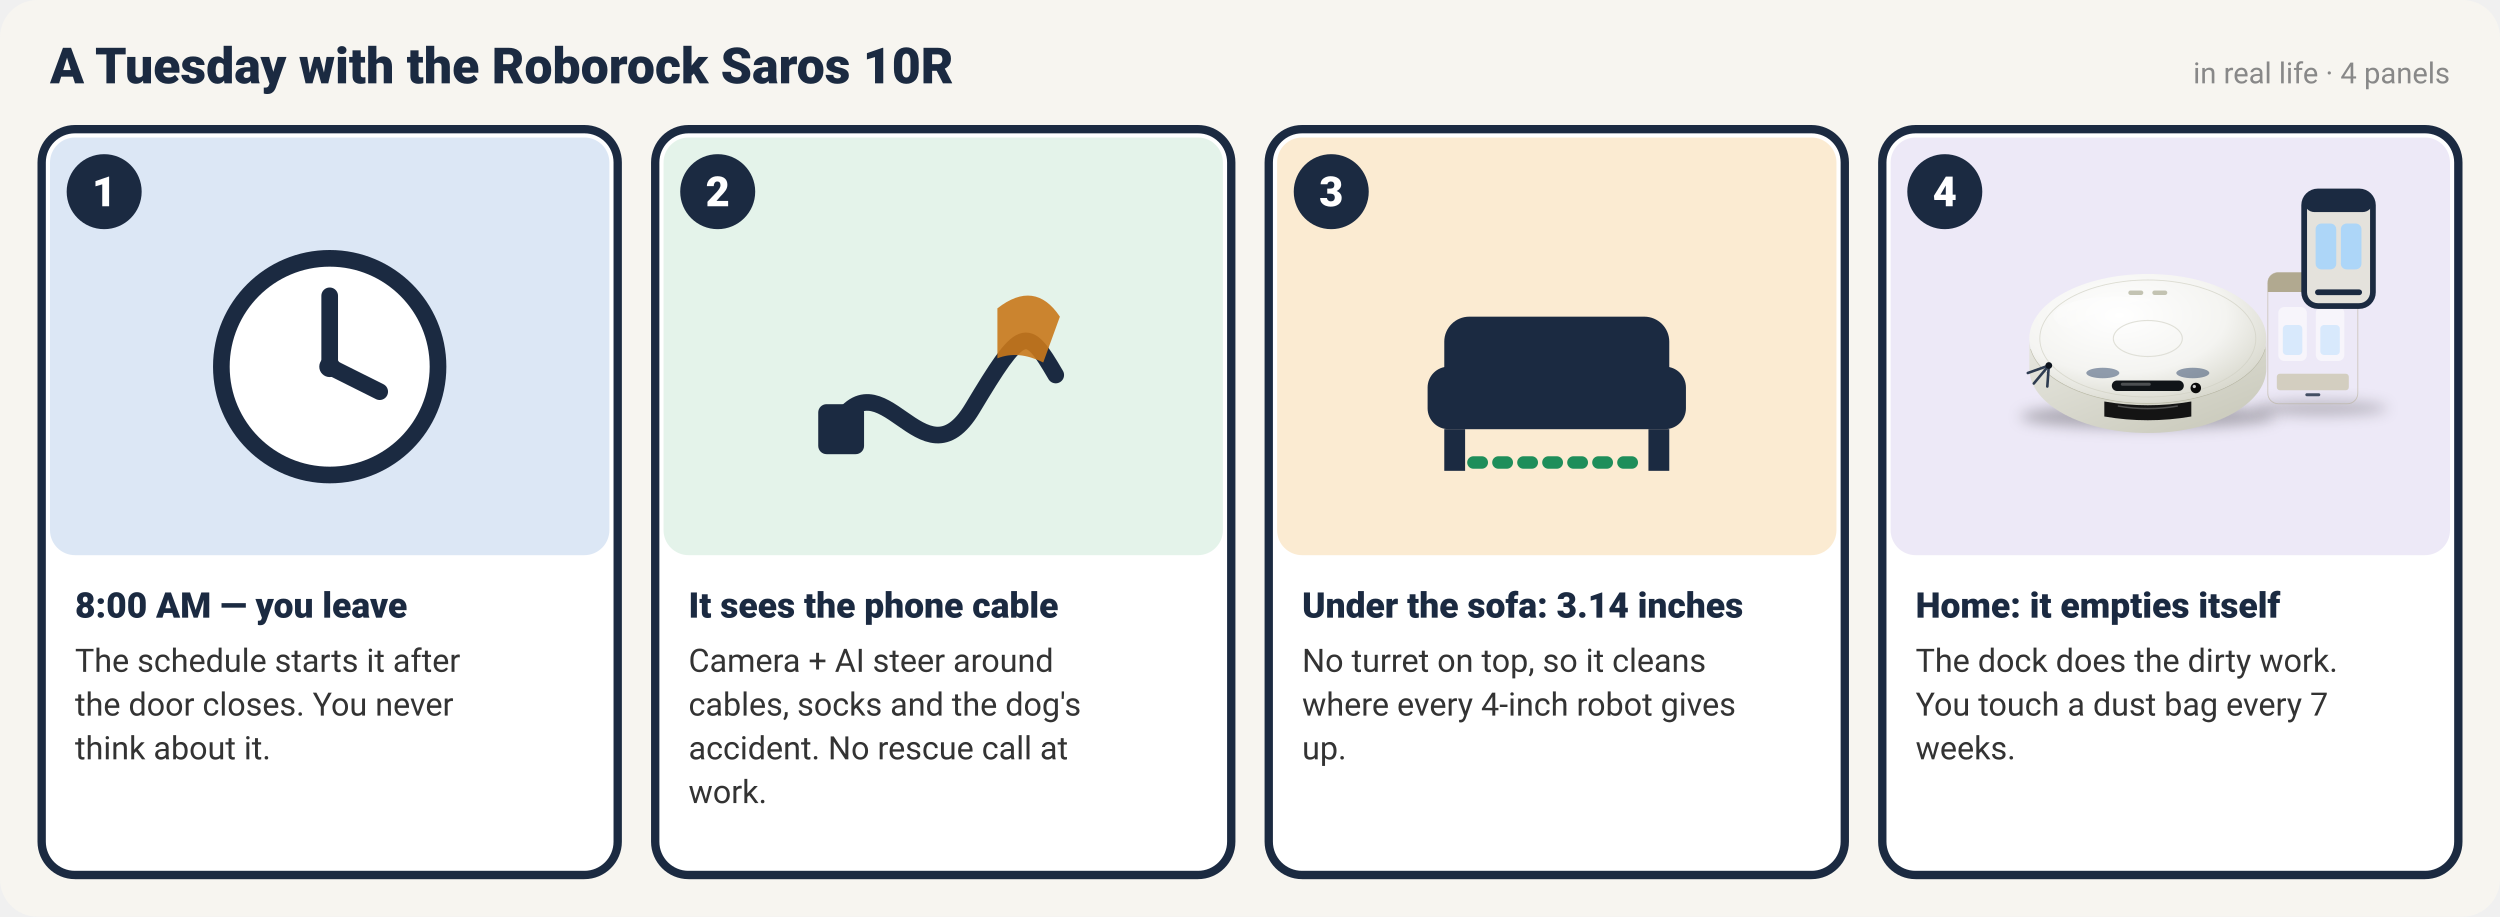
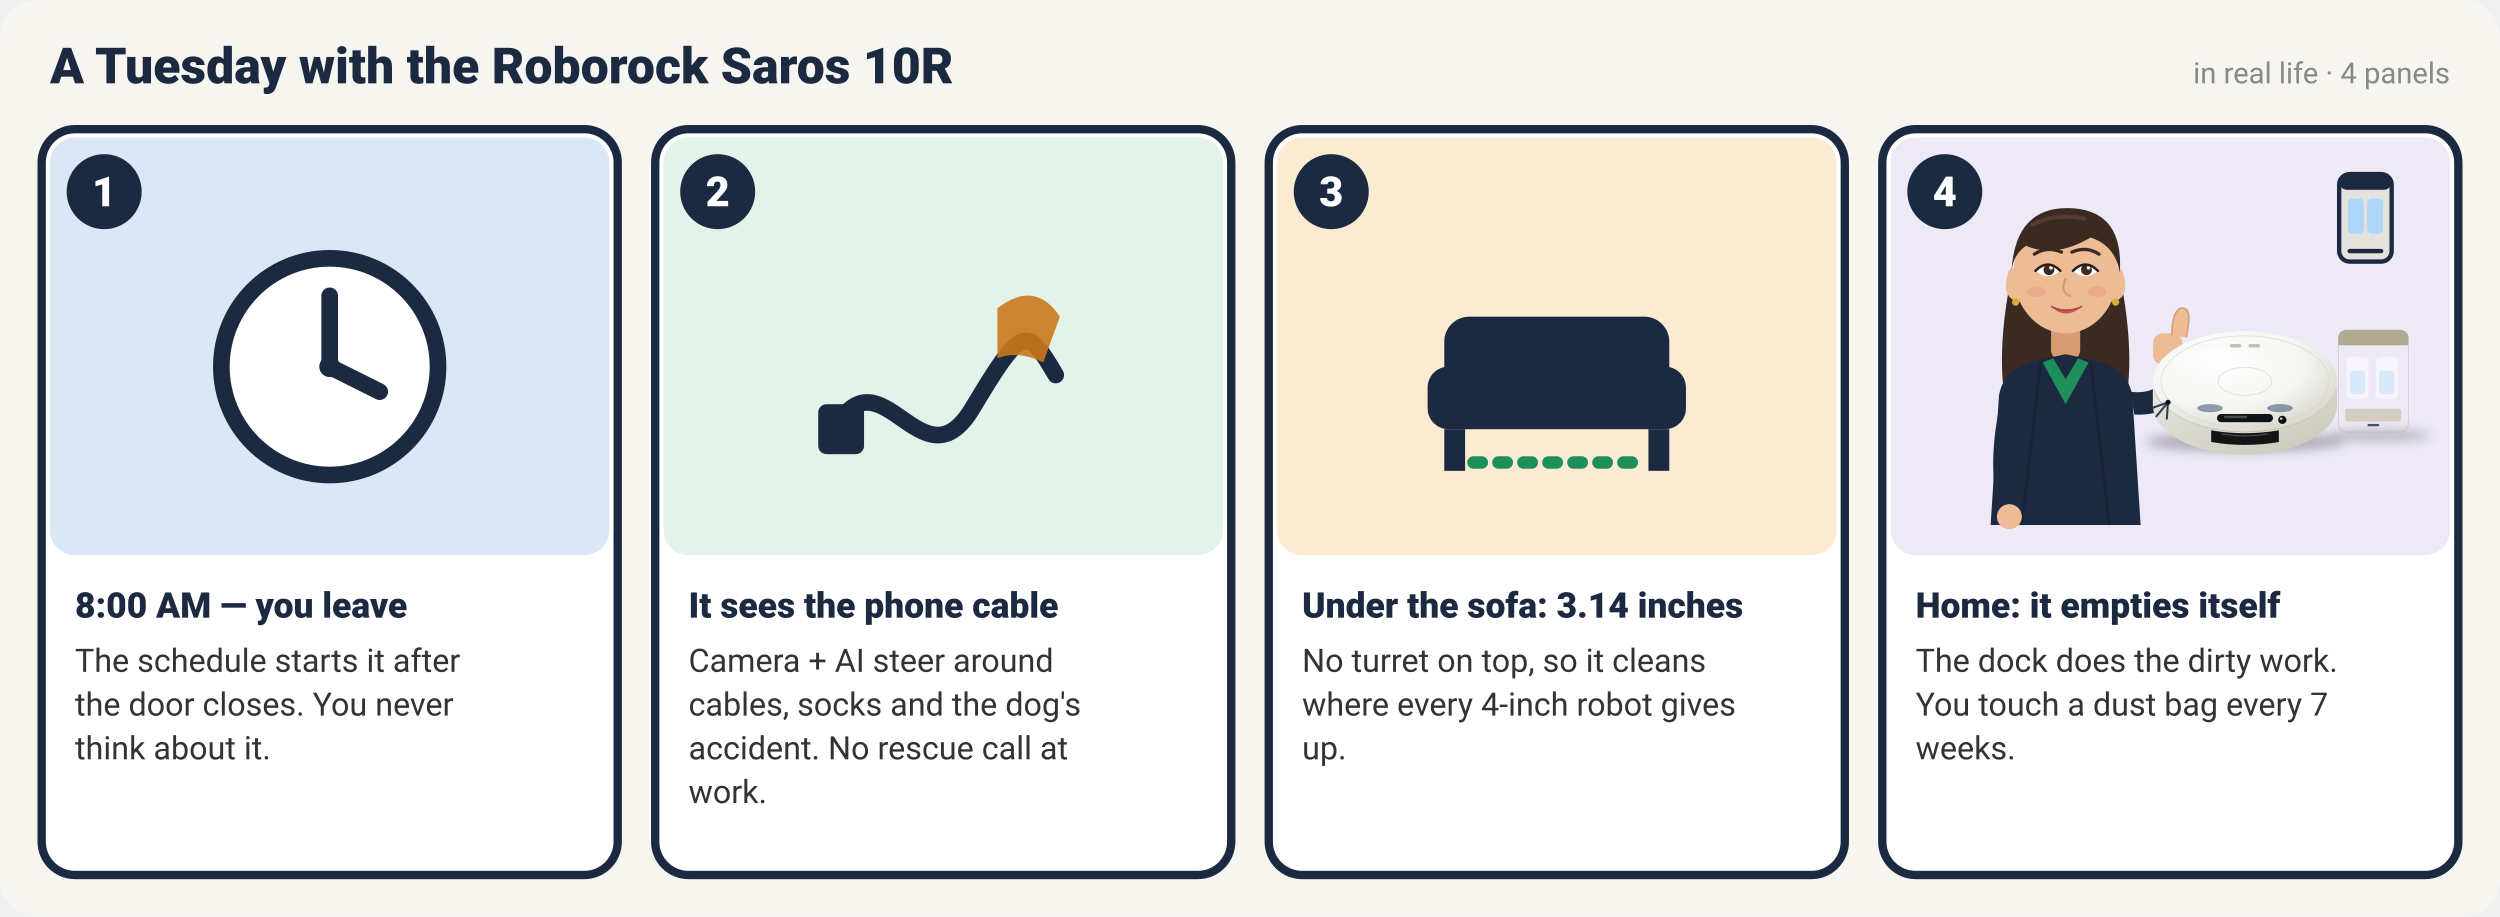
<svg xmlns="http://www.w3.org/2000/svg" viewBox="0 0 1200 440" role="img" aria-label="A Tuesday with the Roborock Saros 10R">
  <rect width="1200" height="440" rx="18" fill="#F7F5F0" />
  <text x="24" y="40" font-family="-apple-system,Segoe UI,Roboto,Helvetica,Arial,sans-serif" font-size="24" font-weight="800" fill="#1B2A41">A Tuesday with the Roborock Saros 10R</text>
  <text x="1176" y="40" text-anchor="end" font-family="-apple-system,Segoe UI,Roboto,Helvetica,Arial,sans-serif" font-size="14" fill="#888">in real life · 4 panels</text>
  <rect x="20.0" y="62" width="276.5" height="358" rx="16" fill="#fff" stroke="#1B2A41" stroke-width="4" />
  <rect x="24.0" y="66" width="268.5" height="200.48" rx="12" fill="#DCE7F5" />
  <circle cx="50.0" cy="92" r="18" fill="#1B2A41" />
  <text x="50.0" y="99" text-anchor="middle" font-family="-apple-system,Segoe UI,Roboto,Helvetica,Arial,sans-serif" font-size="20" font-weight="800" fill="#fff">1</text>
  <g transform="translate(88.25 106) scale(1.0)">
    <circle cx="70" cy="70" r="52" fill="#fff" stroke="#1B2A41" stroke-width="8" />
    <path d="M 70 70 L 70 36 M 70 70 L 94 82" stroke="#1B2A41" stroke-width="8" stroke-linecap="round" />
    <circle cx="70" cy="70" r="5" fill="#1B2A41" />
  </g>
  <text x="36.0" y="296.48" font-family="-apple-system,Segoe UI,Roboto,Helvetica,Arial,sans-serif" font-size="17" font-weight="800" fill="#1B2A41">8:00 AM — you leave</text>
  <text x="36.0" y="322.48" font-family="-apple-system,Segoe UI,Roboto,Helvetica,Arial,sans-serif" font-size="15.5" fill="#333">The schedule starts it after</text>
  <text x="36.0" y="343.48" font-family="-apple-system,Segoe UI,Roboto,Helvetica,Arial,sans-serif" font-size="15.5" fill="#333">the door closes. You never</text>
  <text x="36.0" y="364.48" font-family="-apple-system,Segoe UI,Roboto,Helvetica,Arial,sans-serif" font-size="15.5" fill="#333">think about it.</text>
  <rect x="314.5" y="62" width="276.5" height="358" rx="16" fill="#fff" stroke="#1B2A41" stroke-width="4" />
  <rect x="318.5" y="66" width="268.5" height="200.48" rx="12" fill="#E4F3EA" />
  <circle cx="344.5" cy="92" r="18" fill="#1B2A41" />
  <text x="344.5" y="99" text-anchor="middle" font-family="-apple-system,Segoe UI,Roboto,Helvetica,Arial,sans-serif" font-size="20" font-weight="800" fill="#fff">2</text>
  <g transform="translate(382.75 106) scale(1.0)">
    <path d="M 18 100 C 40 60, 60 130, 84 90 S 110 50, 124 74" fill="none" stroke="#1B2A41" stroke-width="8" stroke-linecap="round" />
    <rect x="10" y="88" width="22" height="24" rx="4" fill="#1B2A41" />
    <path d="M 96 42 q 18 -14 30 4 l -8 22 q -12 -6 -22 -2 z" fill="#C9781B" opacity="0.9" />
  </g>
  <text x="330.5" y="296.48" font-family="-apple-system,Segoe UI,Roboto,Helvetica,Arial,sans-serif" font-size="17" font-weight="800" fill="#1B2A41">It sees the phone cable</text>
  <text x="330.5" y="322.48" font-family="-apple-system,Segoe UI,Roboto,Helvetica,Arial,sans-serif" font-size="15.5" fill="#333">Camera + AI steer around</text>
  <text x="330.5" y="343.48" font-family="-apple-system,Segoe UI,Roboto,Helvetica,Arial,sans-serif" font-size="15.5" fill="#333">cables, socks and the dog's</text>
  <text x="330.5" y="364.48" font-family="-apple-system,Segoe UI,Roboto,Helvetica,Arial,sans-serif" font-size="15.5" fill="#333">accident. No rescue call at</text>
  <text x="330.5" y="385.48" font-family="-apple-system,Segoe UI,Roboto,Helvetica,Arial,sans-serif" font-size="15.5" fill="#333">work.</text>
  <rect x="609.0" y="62" width="276.5" height="358" rx="16" fill="#fff" stroke="#1B2A41" stroke-width="4" />
  <rect x="613.0" y="66" width="268.5" height="200.48" rx="12" fill="#FBEBD2" />
  <circle cx="639.0" cy="92" r="18" fill="#1B2A41" />
  <text x="639.0" y="99" text-anchor="middle" font-family="-apple-system,Segoe UI,Roboto,Helvetica,Arial,sans-serif" font-size="20" font-weight="800" fill="#fff">3</text>
  <g transform="translate(677.25 106) scale(1.0)">
    <rect x="16" y="46" width="108" height="46" rx="12" fill="#1B2A41" />
    <rect x="8" y="70" width="124" height="30" rx="10" fill="#1B2A41" />
    <rect x="16" y="100" width="10" height="20" fill="#1B2A41" />
    <rect x="114" y="100" width="10" height="20" fill="#1B2A41" />
    <path d="M 30 116 L 110 116" stroke="#1E8E5A" stroke-width="6" stroke-linecap="round" stroke-dasharray="4 8" />
  </g>
  <text x="625.0" y="296.48" font-family="-apple-system,Segoe UI,Roboto,Helvetica,Arial,sans-serif" font-size="17" font-weight="800" fill="#1B2A41">Under the sofa: 3.14 inches</text>
  <text x="625.0" y="322.48" font-family="-apple-system,Segoe UI,Roboto,Helvetica,Arial,sans-serif" font-size="15.5" fill="#333">No turret on top, so it cleans</text>
  <text x="625.0" y="343.48" font-family="-apple-system,Segoe UI,Roboto,Helvetica,Arial,sans-serif" font-size="15.5" fill="#333">where every 4-inch robot gives</text>
  <text x="625.0" y="364.48" font-family="-apple-system,Segoe UI,Roboto,Helvetica,Arial,sans-serif" font-size="15.5" fill="#333">up.</text>
  <rect x="903.5" y="62" width="276.5" height="358" rx="16" fill="#fff" stroke="#1B2A41" stroke-width="4" />
  <rect x="907.5" y="66" width="268.5" height="200.48" rx="12" fill="#EDE9F7" />
  <circle cx="933.5" cy="92" r="18" fill="#1B2A41" />
  <text x="933.5" y="99" text-anchor="middle" font-family="-apple-system,Segoe UI,Roboto,Helvetica,Arial,sans-serif" font-size="20" font-weight="800" fill="#fff">4</text>
-   <g transform="translate(933.75 84) scale(0.36)">
+   <g transform="translate(911.5 72) scale(0.5)">
+     <path d="M 108 120 Q 92 200 104 250 L 216 250 Q 228 200 212 120 Q 160 40 108 120 Z" fill="#3A2A22" />
+     <rect x="146" y="166" width="28" height="36" rx="10" fill="#D89C74" />
+     <path d="M 96 236 Q 100 210 132 202 L 160 196 L 188 202 Q 220 210 224 236 L 232 360 L 88 360 Z" fill="#1B2A41" />
+     <path d="M 138 204 L 160 244 L 182 204 L 172 200 L 160 220 L 148 200 Z" fill="#1E8E5A" />
+     <path d="M 136 204 L 118 360 M 184 204 L 202 360" stroke="#14202F" stroke-width="3" fill="none" opacity="0.6" />
+     <path d="M 98 240 Q 84 300 96 350 L 116 348 Q 108 300 118 244 Z" fill="#1B2A41" />
+     <circle cx="106" cy="352" r="12" fill="#EDBB94" />
+     <ellipse cx="160" cy="118" rx="50" ry="58" fill="#EDBB94" />
+     <path d="M 110 118 q -8 26 12 22 M 210 118 q 8 26 -12 22" stroke="#EDBB94" stroke-width="10" stroke-linecap="round" fill="none" />
+     <path d="M 108 116 Q 112 52 168 56 Q 216 60 212 118 Q 208 92 184 84 Q 150 104 122 92 Q 110 100 108 116 Z" fill="#3A2A22" />
+     <path d="M 128 72 Q 150 60 178 66" stroke="#5A4034" stroke-width="4" fill="none" stroke-linecap="round" opacity="0.8" />
+     <path d="M 130 100 q 12 -8 26 -2 M 166 98 q 14 -6 26 2" stroke="#3A2A22" stroke-width="3.2" fill="none" stroke-linecap="round" />
+     <path d="M 131 116 q 12 -12 24 0 q -12 10 -24 0 z" fill="#fff" />
+     <circle cx="144" cy="115" r="5.2" fill="#3B2A22" />
+     <circle cx="146" cy="113" r="1.8" fill="#fff" />
+     <path d="M 131 116 q 12 -12 24 0" stroke="#2A1D17" stroke-width="2.4" fill="none" stroke-linecap="round" />
+     <path d="M 167 116 q 12 -12 24 0 q -12 10 -24 0 z" fill="#fff" />
+     <circle cx="180" cy="115" r="5.2" fill="#3B2A22" />
+     <circle cx="182" cy="113" r="1.8" fill="#fff" />
+     <path d="M 167 116 q 12 -12 24 0" stroke="#2A1D17" stroke-width="2.4" fill="none" stroke-linecap="round" />
+     <path d="M 160 124 q -6 12 4 16" stroke="#D89C74" stroke-width="2.4" fill="none" stroke-linecap="round" />
+     <path d="M 146 150 q 14 14 30 0 q -15 6 -30 0 z" fill="#C9575D" />
+     <path d="M 146 150 q 14 8 30 0" stroke="#A8434A" stroke-width="1.5" fill="none" />
+     <ellipse cx="132" cy="136" rx="9" ry="5" fill="#E58A7A" opacity="0.35" />
+     <ellipse cx="190" cy="136" rx="9" ry="5" fill="#E58A7A" opacity="0.35" />
+     <circle cx="112" cy="146" r="3.5" fill="#D4AF37" />
+     <circle cx="208" cy="146" r="3.5" fill="#D4AF37" />
+     <path d="M 222 232 Q 250 236 262 210 L 280 216 Q 268 256 226 254 Z" fill="#1B2A41" />
+     <rect x="244" y="176" width="28" height="30" rx="9" fill="#EDBB94" />
+     <path d="M 262 178 q 0 -22 8 -26 q 10 -2 8 14 l -2 14" fill="#EDBB94" stroke="#D89C74" stroke-width="1.5" />
+   </g>
+   <g transform="translate(1002.0 122) scale(0.28)">
    <defs>
      <radialGradient id="s3-bg" cx="50%" cy="38%" r="72%">
        <stop offset="0" stop-color="#ffffff" />
        <stop offset="0.7" stop-color="#f3f3f1" />
        <stop offset="1" stop-color="#e4e4e1" />
      </radialGradient>
      <filter id="s3-blur" x="-30%" y="-80%" width="160%" height="300%">
        <feGaussianBlur stdDeviation="9" />
      </filter>
      <filter id="s3-soft" x="-20%" y="-20%" width="140%" height="140%">
        <feGaussianBlur stdDeviation="2.2" />
      </filter>
      <filter id="s3-glow" x="-50%" y="-50%" width="200%" height="200%">
        <feGaussianBlur stdDeviation="5" />
      </filter>
      <linearGradient id="s3-front" x1="0" y1="0" x2="0.35" y2="1">
        <stop offset="0" stop-color="#ffffff" />
        <stop offset="0.55" stop-color="#F4F4F1" />
        <stop offset="1" stop-color="#e0e0d7" />
      </linearGradient>
      <linearGradient id="s3-side" x1="0" y1="0" x2="1" y2="1">
        <stop offset="0" stop-color="#e7e7e0" />
        <stop offset="1" stop-color="#c7c7b8" />
      </linearGradient>
      <linearGradient id="s3-top" x1="0" y1="0" x2="1" y2="1">
        <stop offset="0" stop-color="#ffffff" />
        <stop offset="1" stop-color="#ffffff" />
      </linearGradient>
      <radialGradient id="s3-dome" cx="38%" cy="32%" r="75%">
        <stop offset="0" stop-color="#ffffff" />
        <stop offset="0.6" stop-color="#F4F4F1" />
        <stop offset="1" stop-color="#d5d5c9" />
      </radialGradient>
      <linearGradient id="s3-gloss" x1="0" y1="0" x2="1" y2="1">
        <stop offset="0" stop-color="#ffffff" stop-opacity="0.55" />
        <stop offset="0.5" stop-color="#ffffff" stop-opacity="0.05" />
        <stop offset="1" stop-color="#ffffff" stop-opacity="0" />
      </linearGradient>
      <linearGradient id="s3-screen" x1="0" y1="0" x2="1" y2="1">
        <stop offset="0" stop-color="#1d2a3a" />
        <stop offset="1" stop-color="#060a10" />
      </linearGradient>
      <linearGradient id="s3-metal" x1="0" y1="0" x2="1" y2="0">
        <stop offset="0" stop-color="#d9d9d6" />
        <stop offset="0.35" stop-color="#f4f4f2" />
        <stop offset="0.65" stop-color="#bdbdb9" />
        <stop offset="1" stop-color="#e6e6e3" />
      </linearGradient>
      <linearGradient id="s3-accent" x1="0" y1="0" x2="0" y2="1">
        <stop offset="0" stop-color="#314d77" />
        <stop offset="1" stop-color="#090e16" />
      </linearGradient>
      <linearGradient id="s3-lens" x1="0" y1="0" x2="1" y2="1">
        <stop offset="0" stop-color="#5a6470" />
        <stop offset="0.45" stop-color="#1c2129" />
        <stop offset="0.55" stop-color="#2b323c" />
        <stop offset="1" stop-color="#0c0f14" />
      </linearGradient>
    </defs>
    <ellipse cx="270" cy="322" rx="170" ry="16" fill="#000" opacity="0.28" filter="url(#s3-blur)" />
    <ellipse cx="500.0" cy="311" rx="90.0" ry="10" fill="#000" opacity="0.22" filter="url(#s3-blur)" />
    <path d="M 550 135.6 L 578.6 112.2 L 578.6 276.0 Q 578.6 281.6 574.4 281.6 L 550 302.9 Z" fill="url(#s3d-side)" />
    <path d="M 437.0 130 L 465.6 106.6 L 574.4 106.6 Q 578.6 106.6 578.6 112.2 L 550 135.6 Q 550 130 543.0 130 Z" fill="url(#s3d-top)" />
    <rect x="430" y="130" width="120" height="175" rx="14" fill="url(#s3d-front)" />
    <rect x="430" y="130" width="120" height="175" rx="14" fill="none" stroke="#b7b099" stroke-width="1.2" opacity="0.6" />
    <path d="M 444 133 L 536 133" stroke="#fff" stroke-opacity="0.35" stroke-width="2" stroke-linecap="round" />
    <rect x="430" y="130" width="120" height="26" rx="14" fill="#b1a990" />
    <rect x="430" y="144" width="120" height="12" fill="#b1a990" />
    <rect x="444.0" y="176" width="38.0" height="72" rx="8" fill="#ffffff" opacity="0.55" />
    <rect x="450.0" y="200" width="26.0" height="40" rx="5" fill="#9fd3ff" opacity="0.35" />
    <rect x="494.0" y="176" width="38.0" height="72" rx="8" fill="#ffffff" opacity="0.55" />
    <rect x="500.0" y="200" width="26.0" height="40" rx="5" fill="#9fd3ff" opacity="0.35" />
    <rect x="442" y="265" width="96" height="22" rx="4" fill="#d3cec0" />
    <rect x="480.0" y="291" width="20" height="4" rx="2" fill="#1B2A41" opacity="0.8" />
    <path d="M 112 218 A 158 86 0 0 0 428 218 L 428 258 A 158 86 0 0 1 112 258 Z" fill="url(#s3-side)" />
    <path d="M 114 232 A 158 86 0 0 0 426 232" fill="none" stroke="#b1b19b" stroke-width="1.5" opacity="0.7" />
    <path d="M 212 302 Q 270 312 328 302 L 328 322 Q 270 332 212 322 Z" fill="#141414" />
    <path d="M 230 308 Q 270 315 310 308" stroke="#fff" stroke-opacity="0.25" stroke-width="2" fill="none" />
    <ellipse cx="270" cy="218" rx="158" ry="86" fill="url(#s3-dome)" />
    <ellipse cx="270" cy="218" rx="144" ry="78" fill="none" stroke="#d0d0c3" stroke-width="1.2" opacity="0.7" />
    <ellipse cx="230" cy="188" rx="86" ry="26" fill="url(#s3-gloss)" />
    <rect x="222" y="274" width="96" height="14" rx="7" fill="#101418" />
    <rect x="234" y="277" width="40" height="4" rx="2" fill="#fff" opacity="0.25" />
    <ellipse cx="270" cy="218" rx="46" ry="24" fill="none" stroke="#d9d9cf" stroke-width="1.5" opacity="0.8" />
    <circle cx="334" cy="284" r="7" fill="#0a0a0a" />
    <circle cx="332" cy="282" r="2.2" fill="#fff" opacity="0.8" />
    <rect x="244" y="154" width="20" height="6" rx="3" fill="#c3c3b2" />
    <rect x="276" y="154" width="20" height="6" rx="3" fill="#c3c3b2" />
    <g stroke="#1B2A41" stroke-width="3.5" stroke-linecap="round" opacity="0.9">
      <line x1="138" y1="254" x2="110" y2="264" />
      <line x1="138" y1="254" x2="118" y2="278" />
      <line x1="138" y1="254" x2="136" y2="282" />
    </g>
    <circle cx="138" cy="254" r="4.5" fill="#0c131d" />
    <ellipse cx="210" cy="264" rx="22" ry="7" fill="#2a4165" opacity="0.5" />
    <ellipse cx="330" cy="264" rx="22" ry="7" fill="#2a4165" opacity="0.5" />
  </g>
-   <g transform="translate(1084.0 82) scale(0.55)">
+   <g transform="translate(1106.0 76) scale(0.42)">
    <rect x="40" y="18" width="60" height="100" rx="12" fill="#E4E2DC" stroke="#1B2A41" stroke-width="5" />
    <rect x="40" y="18" width="60" height="18" rx="9" fill="#1B2A41" />
    <rect x="50" y="46" width="18" height="40" rx="5" fill="#9fd3ff" opacity="0.8" />
    <rect x="72" y="46" width="18" height="40" rx="5" fill="#9fd3ff" opacity="0.8" />
    <path d="M 52 106 L 88 106" stroke="#1B2A41" stroke-width="5" stroke-linecap="round" />
  </g>
  <text x="919.5" y="296.48" font-family="-apple-system,Segoe UI,Roboto,Helvetica,Arial,sans-serif" font-size="17" font-weight="800" fill="#1B2A41">Home: it empties itself</text>
  <text x="919.5" y="322.48" font-family="-apple-system,Segoe UI,Roboto,Helvetica,Arial,sans-serif" font-size="15.5" fill="#333">The dock does the dirty work.</text>
  <text x="919.5" y="343.48" font-family="-apple-system,Segoe UI,Roboto,Helvetica,Arial,sans-serif" font-size="15.5" fill="#333">You touch a dust bag every 7</text>
  <text x="919.5" y="364.48" font-family="-apple-system,Segoe UI,Roboto,Helvetica,Arial,sans-serif" font-size="15.5" fill="#333">weeks.</text>
</svg>
